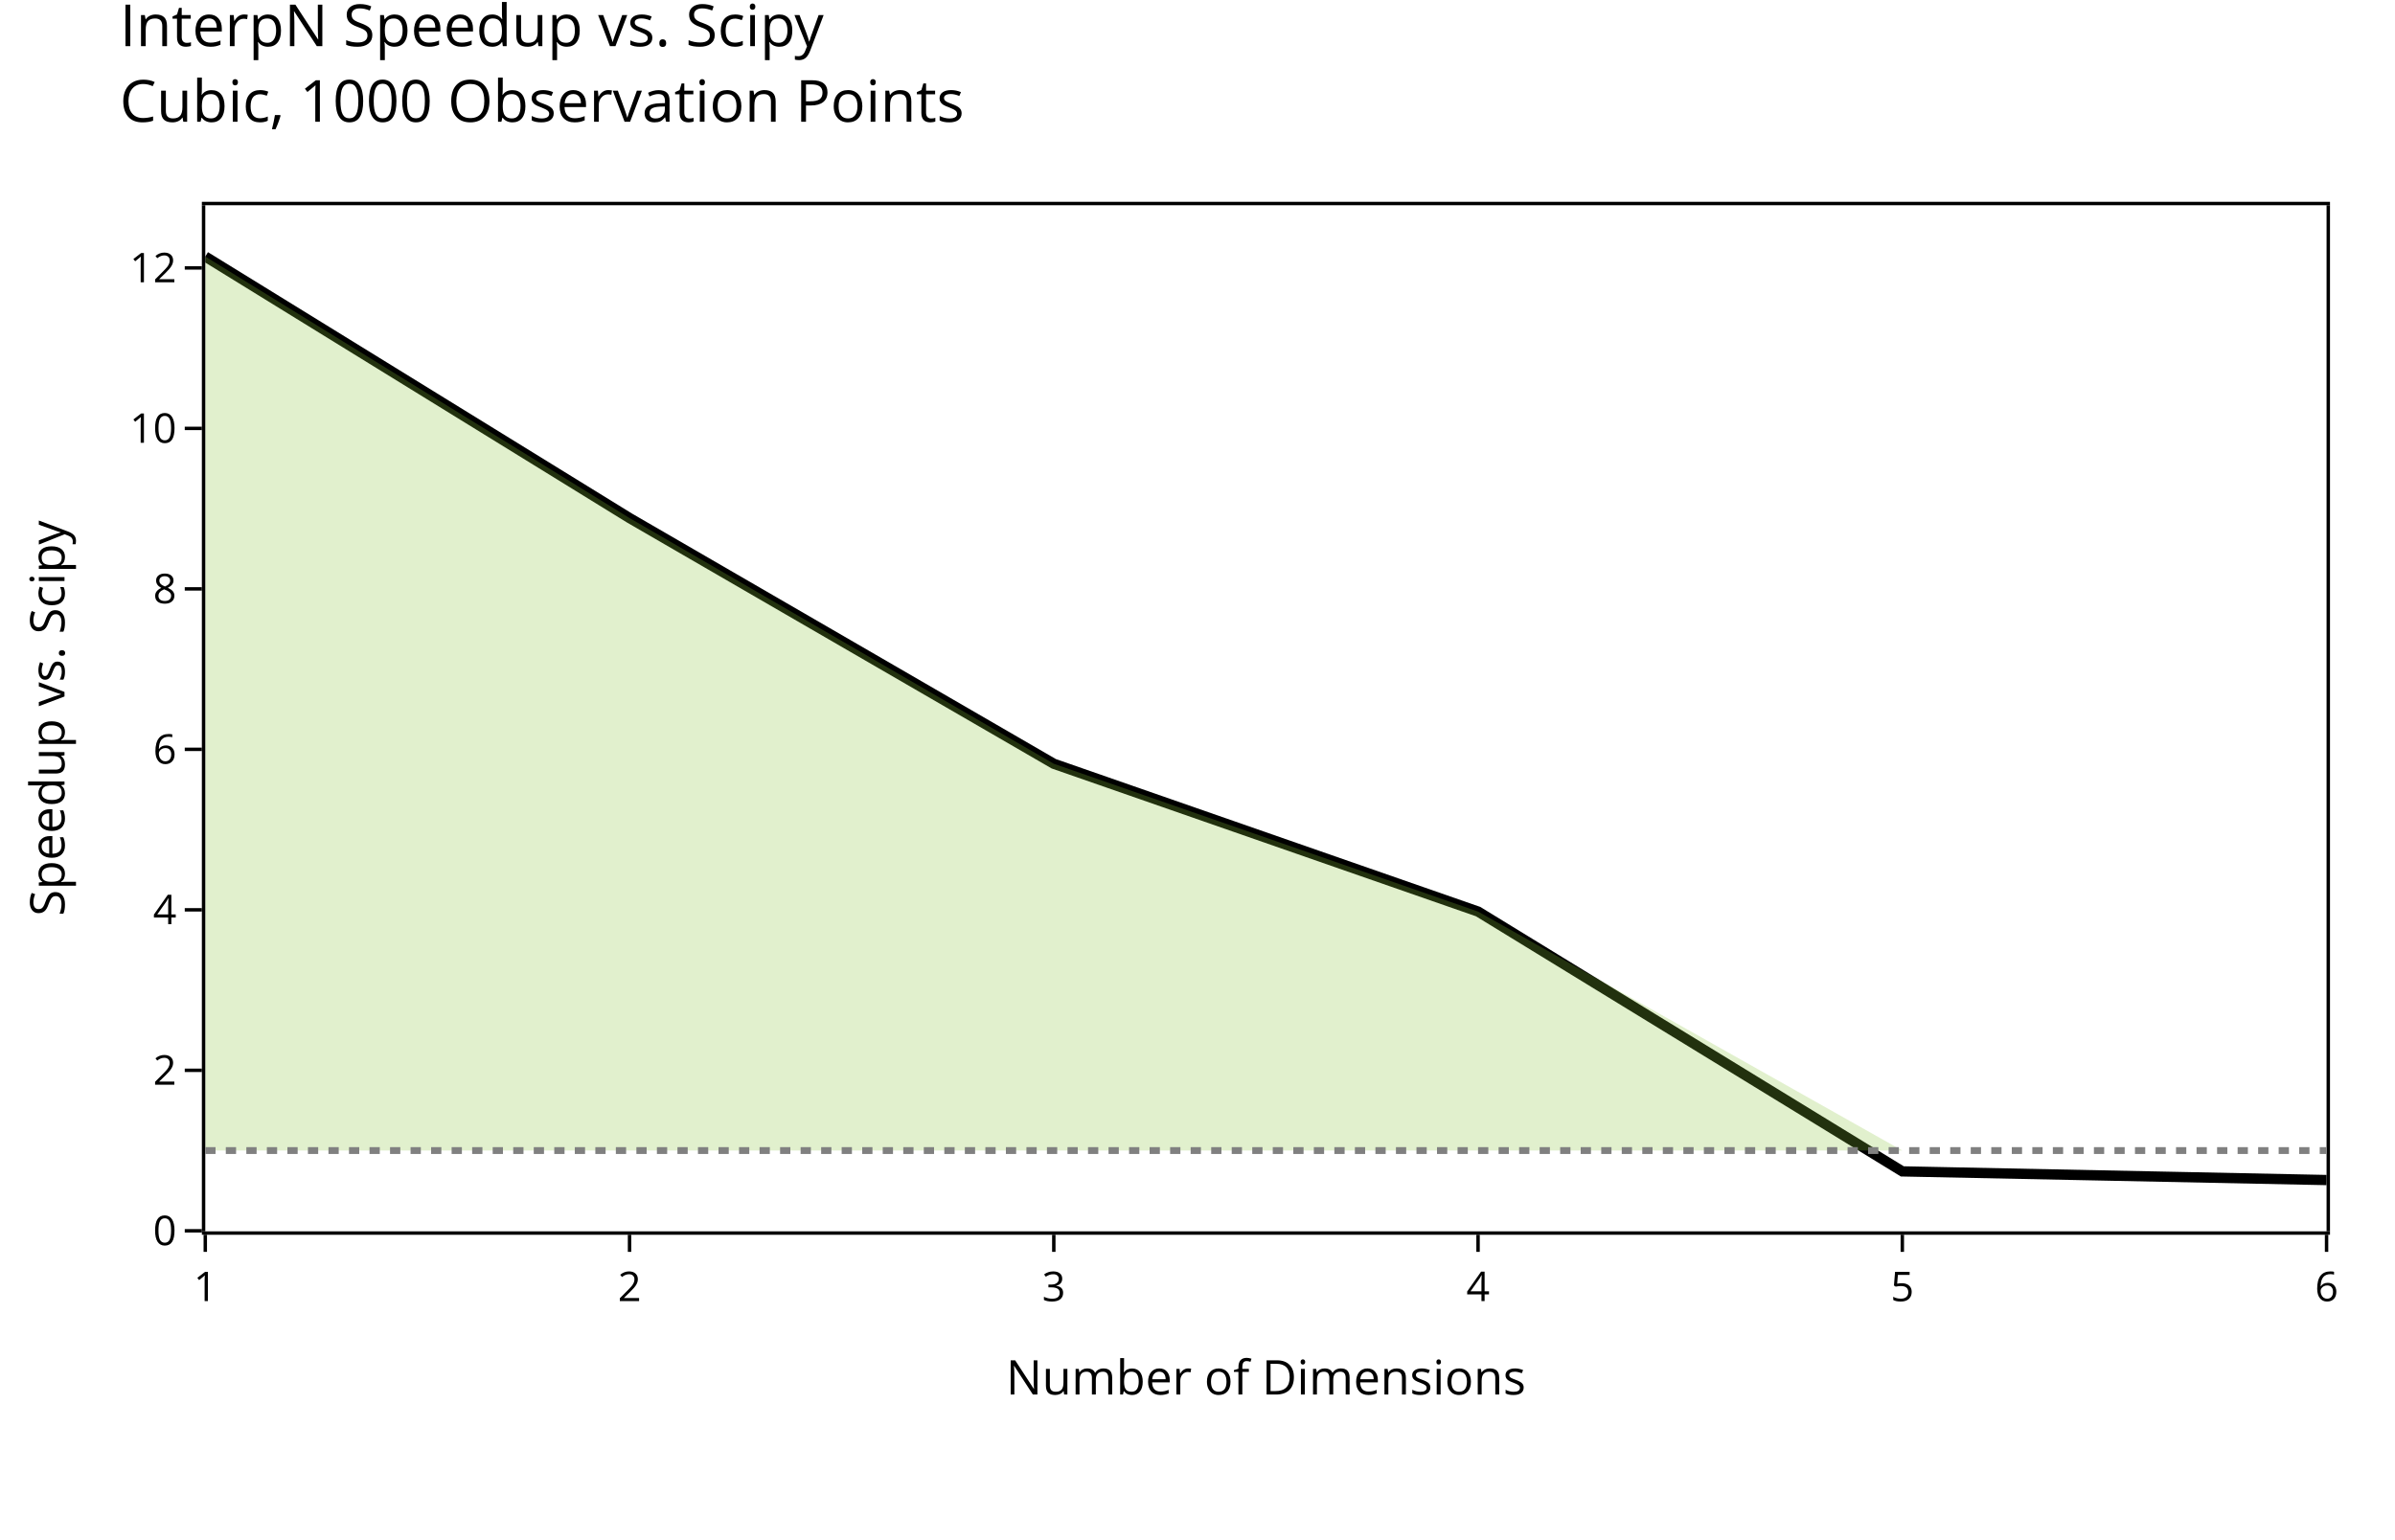
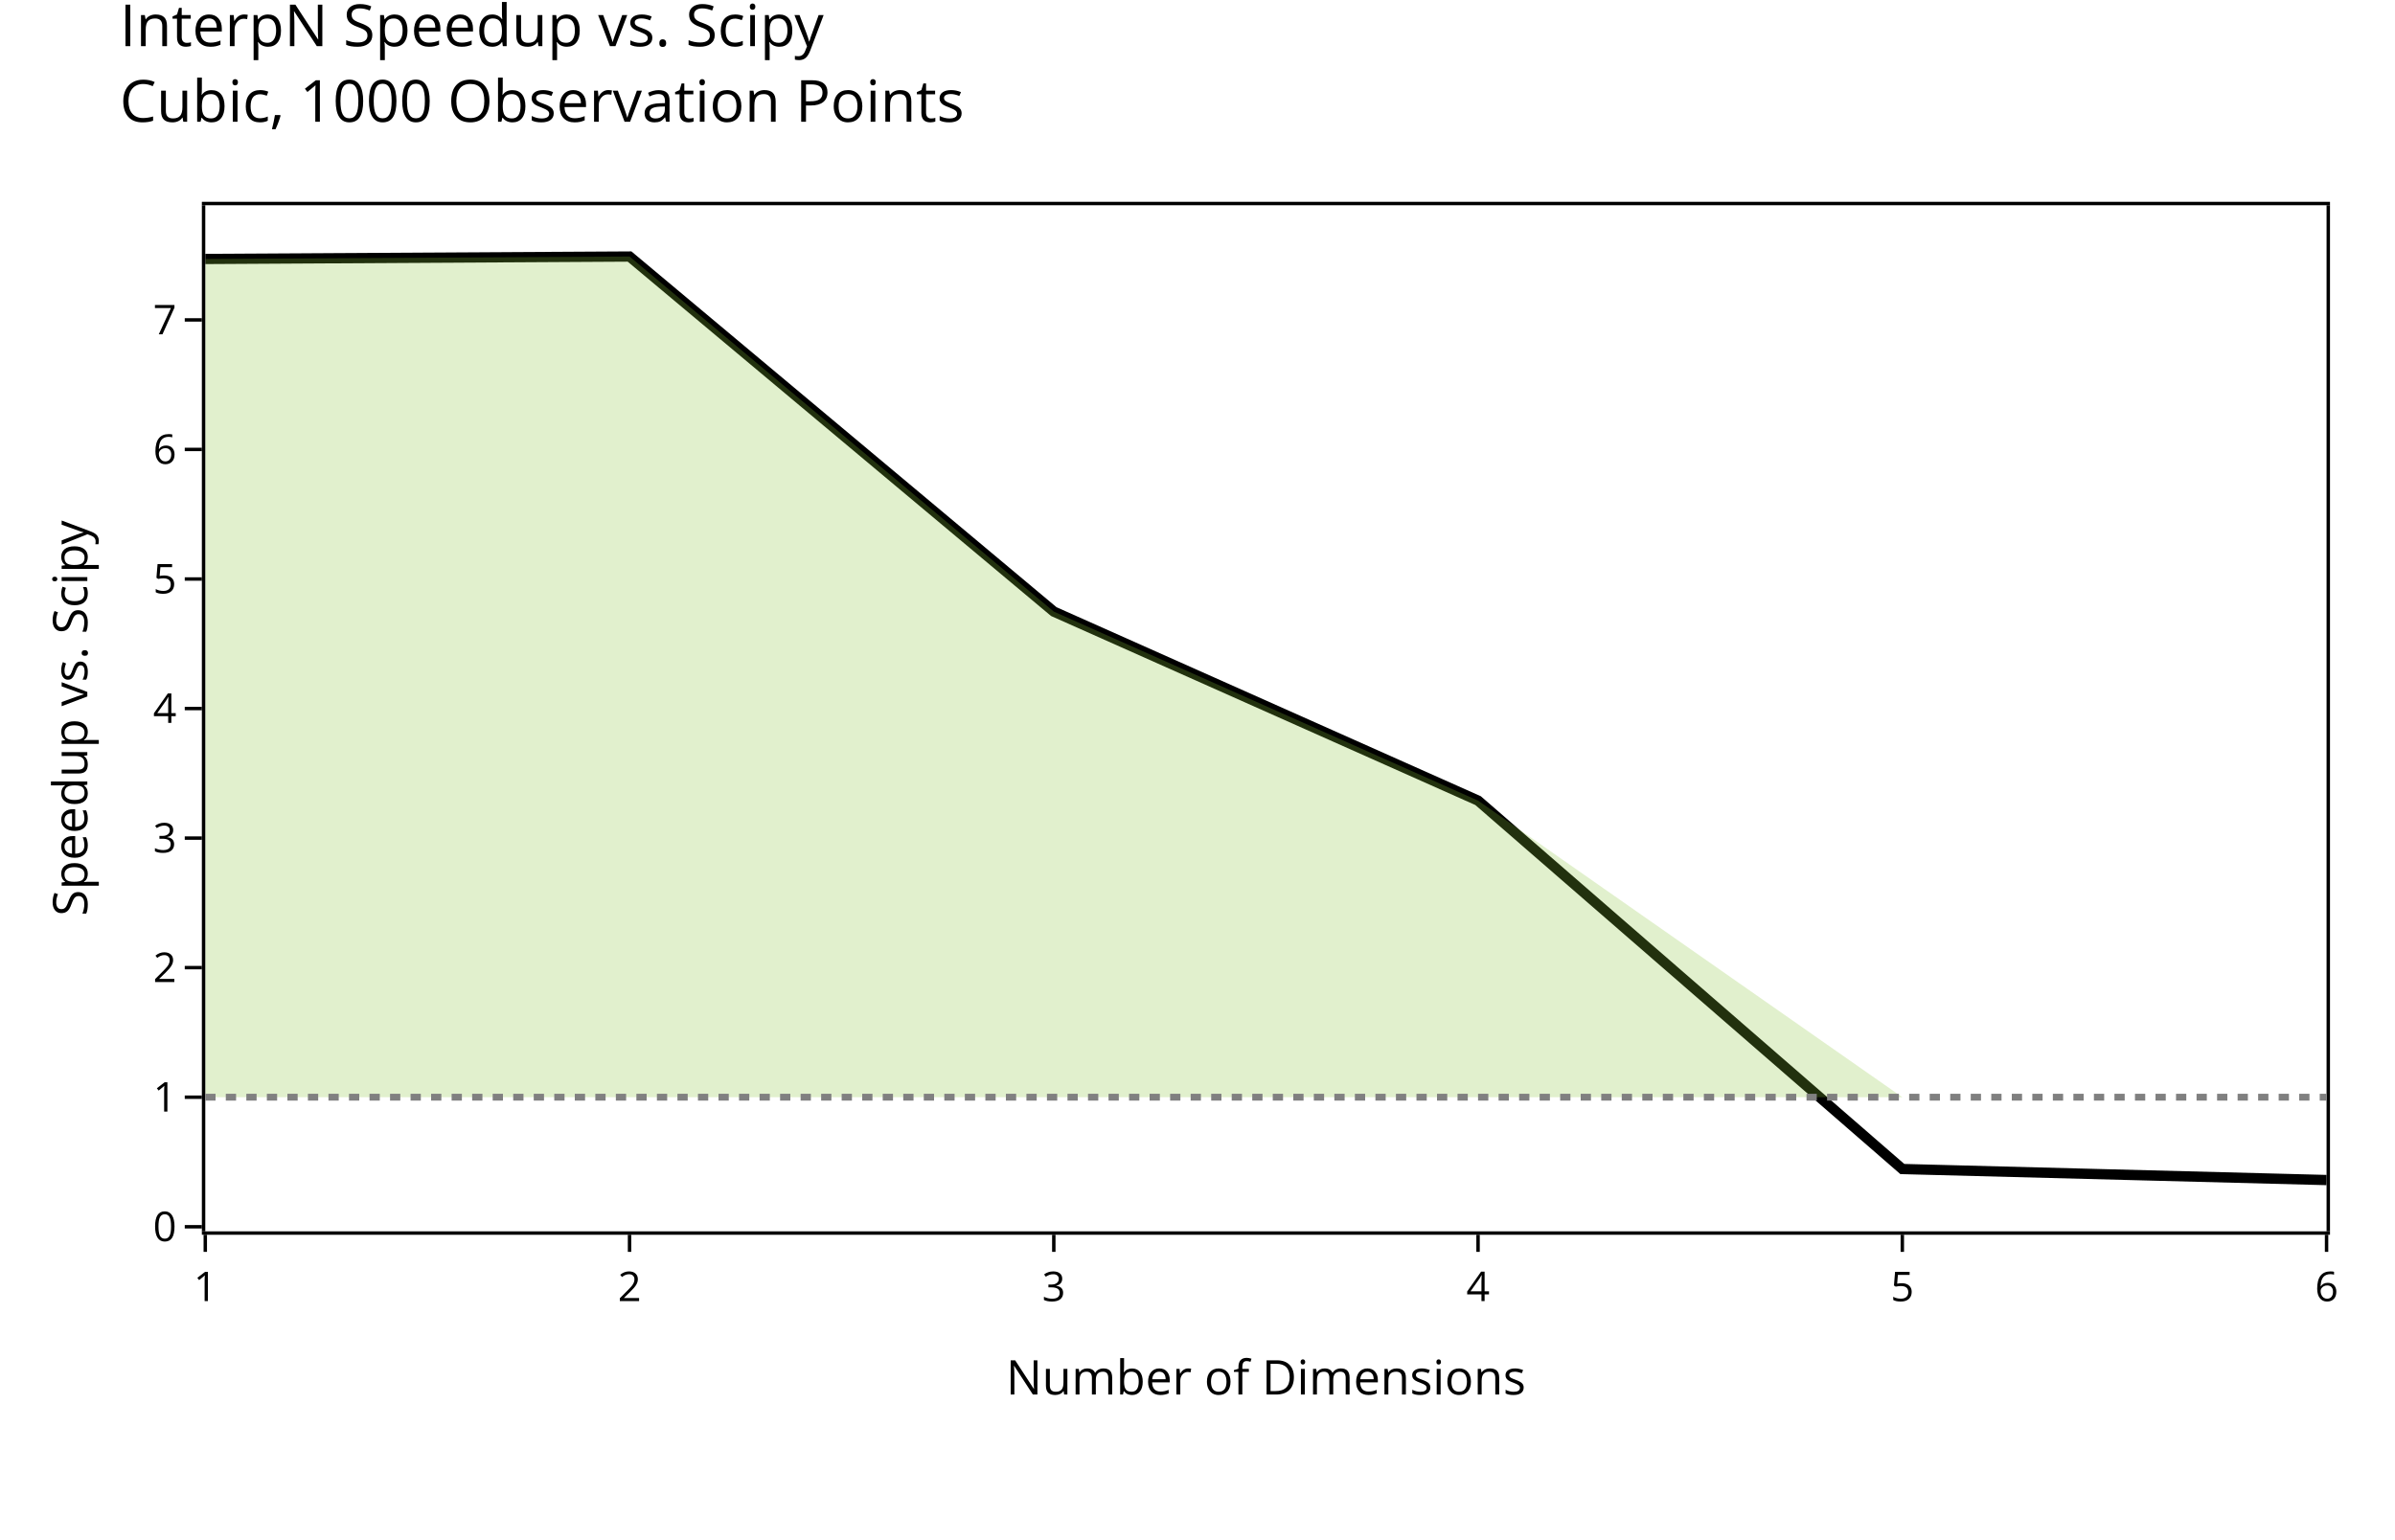
<svg xmlns="http://www.w3.org/2000/svg" class="main-svg" width="700" height="450" style="" viewBox="0 0 700 450">
  <rect x="0" y="0" width="700" height="450" style="fill: rgb(0, 0, 0); fill-opacity: 0;" />
-   <defs id="defs-515c87">
+   <defs id="defs-a47fab">
    <g class="clips">
-       <clipPath id="clip515c87xyplot" class="plotclip">
+       <clipPath id="clipa47fabxyplot" class="plotclip">
        <rect width="620" height="300" />
      </clipPath>
-       <clipPath class="axesclip" id="clip515c87x">
+       <clipPath class="axesclip" id="clipa47fabx">
        <rect x="60" y="0" width="620" height="450" />
      </clipPath>
-       <clipPath class="axesclip" id="clip515c87y">
+       <clipPath class="axesclip" id="clipa47faby">
        <rect x="0" y="60" width="700" height="300" />
      </clipPath>
-       <clipPath class="axesclip" id="clip515c87xy">
+       <clipPath class="axesclip" id="clipa47fabxy">
        <rect x="60" y="60" width="620" height="300" />
      </clipPath>
    </g>
    <g class="gradients" />
    <g class="patterns" />
  </defs>
  <g class="bglayer">
    <rect class="bg" x="60" y="60" width="620" height="300" style="fill: rgb(0, 0, 0); fill-opacity: 0; stroke-width: 0;" />
  </g>
  <g class="layer-below">
    <g class="imagelayer" />
    <g class="shapelayer" />
  </g>
  <g class="cartesianlayer">
    <g class="subplot xy">
      <g class="layer-subplot">
        <g class="shapelayer" />
        <g class="imagelayer" />
      </g>
      <g class="minor-gridlayer">
        <g class="x" />
        <g class="y" />
      </g>
      <g class="gridlayer">
        <g class="x" />
        <g class="y" />
      </g>
      <g class="zerolinelayer" />
      <g class="layer-between">
        <g class="shapelayer" />
        <g class="imagelayer" />
      </g>
      <path class="xlines-below" />
      <path class="ylines-below" />
      <g class="overlines-below" />
      <g class="xaxislayer-below" />
      <g class="yaxislayer-below" />
      <g class="overaxes-below" />
      <g class="overplot">
-         <g class="xy" transform="translate(60,60)" clip-path="url(#clip515c87xyplot)">
+         <g class="xy" transform="translate(60,60)" clip-path="url(#clipa47fabxyplot)">
          <g class="scatterlayer mlayer">
-             <g class="trace scatter trace1c8c27" style="stroke-miterlimit: 2; opacity: 1;">
+             <g class="trace scatter tracee81f4a" style="stroke-miterlimit: 2; opacity: 1;">
              <g class="fills" />
              <g class="errorbars" />
              <g class="lines">
-                 <path class="js-line" d="M0,15L124,91.46L248,163.3L372,206.51L496,282.47L620,285" style="vector-effect: none; fill: none; stroke: rgb(0, 0, 0); stroke-opacity: 1; stroke-width: 3px; opacity: 1;" />
+                 <path class="js-line" d="M0,15.71L124,15L248,118.81L372,174.07L496,281.78L620,285" style="vector-effect: none; fill: none; stroke: rgb(0, 0, 0); stroke-opacity: 1; stroke-width: 3px; opacity: 1;" />
              </g>
              <g class="points" />
              <g class="text" />
            </g>
-             <g class="trace scatter tracefc1897" style="stroke-miterlimit: 2; opacity: 1;">
+             <g class="trace scatter trace111992" style="stroke-miterlimit: 2; opacity: 1;">
              <g class="fills">
                <g>
-                   <path class="js-fill" d="M0,15L124,91.46L248,163.3L372,206.51L496,276.38L620,276.38L0,276.38Z" style="fill: rgb(139, 196, 59); fill-opacity: 0.25; stroke-width: 0;" />
+                   <path class="js-fill" d="M0,15.71L124,15L248,118.81L372,174.07L496,260.78L620,260.78L0,260.78Z" style="fill: rgb(139, 196, 59); fill-opacity: 0.25; stroke-width: 0;" />
                </g>
              </g>
              <g class="errorbars" />
              <g class="lines">
-                 <path class="js-line" d="M0,15L124,91.46L248,163.3L372,206.51L496,276.38L620,276.38L0,276.38" style="vector-effect: none; fill: none; stroke: rgb(239, 85, 59); stroke-opacity: 1; stroke-width: 0px; opacity: 1;" />
+                 <path class="js-line" d="M0,15.71L124,15L248,118.81L372,174.07L496,260.78L620,260.78L0,260.78" style="vector-effect: none; fill: none; stroke: rgb(239, 85, 59); stroke-opacity: 1; stroke-width: 0px; opacity: 1;" />
              </g>
              <g class="points" />
              <g class="text" />
            </g>
          </g>
        </g>
      </g>
      <path class="xlines-above crisp" d="M59,360.5H681M59,59.5H681" style="fill: none; stroke-width: 1px; stroke: rgb(0, 0, 0); stroke-opacity: 1;" />
      <path class="ylines-above crisp" d="M59.5,60V360M680.5,60V360" style="fill: none; stroke-width: 1px; stroke: rgb(0, 0, 0); stroke-opacity: 1;" />
      <g class="overlines-above" />
      <g class="xaxislayer-above">
        <path class="xtick ticks crisp" d="M0,361v5" transform="translate(60,0)" style="stroke: rgb(0, 0, 0); stroke-opacity: 1; stroke-width: 1px;" />
        <path class="xtick ticks crisp" d="M0,361v5" transform="translate(184,0)" style="stroke: rgb(0, 0, 0); stroke-opacity: 1; stroke-width: 1px;" />
        <path class="xtick ticks crisp" d="M0,361v5" transform="translate(308,0)" style="stroke: rgb(0, 0, 0); stroke-opacity: 1; stroke-width: 1px;" />
        <path class="xtick ticks crisp" d="M0,361v5" transform="translate(432,0)" style="stroke: rgb(0, 0, 0); stroke-opacity: 1; stroke-width: 1px;" />
        <path class="xtick ticks crisp" d="M0,361v5" transform="translate(556,0)" style="stroke: rgb(0, 0, 0); stroke-opacity: 1; stroke-width: 1px;" />
        <path class="xtick ticks crisp" d="M0,361v5" transform="translate(680,0)" style="stroke: rgb(0, 0, 0); stroke-opacity: 1; stroke-width: 1px;" />
        <g class="xtick">
          <text text-anchor="middle" x="0" y="380.4" transform="translate(60,0)" style="font-family: 'Open Sans', verdana, arial, sans-serif; font-size: 12px; fill: rgb(0, 0, 0); fill-opacity: 1; white-space: pre; opacity: 1;">1</text>
        </g>
        <g class="xtick">
          <text text-anchor="middle" x="0" y="380.4" style="font-family: 'Open Sans', verdana, arial, sans-serif; font-size: 12px; fill: rgb(0, 0, 0); fill-opacity: 1; white-space: pre; opacity: 1;" transform="translate(184,0)">2</text>
        </g>
        <g class="xtick">
          <text text-anchor="middle" x="0" y="380.4" style="font-family: 'Open Sans', verdana, arial, sans-serif; font-size: 12px; fill: rgb(0, 0, 0); fill-opacity: 1; white-space: pre; opacity: 1;" transform="translate(308,0)">3</text>
        </g>
        <g class="xtick">
          <text text-anchor="middle" x="0" y="380.4" style="font-family: 'Open Sans', verdana, arial, sans-serif; font-size: 12px; fill: rgb(0, 0, 0); fill-opacity: 1; white-space: pre; opacity: 1;" transform="translate(432,0)">4</text>
        </g>
        <g class="xtick">
          <text text-anchor="middle" x="0" y="380.4" style="font-family: 'Open Sans', verdana, arial, sans-serif; font-size: 12px; fill: rgb(0, 0, 0); fill-opacity: 1; white-space: pre; opacity: 1;" transform="translate(556,0)">5</text>
        </g>
        <g class="xtick">
          <text text-anchor="middle" x="0" y="380.4" style="font-family: 'Open Sans', verdana, arial, sans-serif; font-size: 12px; fill: rgb(0, 0, 0); fill-opacity: 1; white-space: pre; opacity: 1;" transform="translate(680,0)">6</text>
        </g>
      </g>
      <g class="yaxislayer-above">
-         <path class="ytick ticks crisp" d="M59,0h-5" transform="translate(0,359.84)" style="stroke: rgb(0, 0, 0); stroke-opacity: 1; stroke-width: 1px;" />
-         <path class="ytick ticks crisp" d="M59,0h-5" transform="translate(0,312.92)" style="stroke: rgb(0, 0, 0); stroke-opacity: 1; stroke-width: 1px;" />
-         <path class="ytick ticks crisp" d="M59,0h-5" transform="translate(0,266)" style="stroke: rgb(0, 0, 0); stroke-opacity: 1; stroke-width: 1px;" />
-         <path class="ytick ticks crisp" d="M59,0h-5" transform="translate(0,219.08)" style="stroke: rgb(0, 0, 0); stroke-opacity: 1; stroke-width: 1px;" />
-         <path class="ytick ticks crisp" d="M59,0h-5" transform="translate(0,172.17)" style="stroke: rgb(0, 0, 0); stroke-opacity: 1; stroke-width: 1px;" />
-         <path class="ytick ticks crisp" d="M59,0h-5" transform="translate(0,125.25)" style="stroke: rgb(0, 0, 0); stroke-opacity: 1; stroke-width: 1px;" />
-         <path class="ytick ticks crisp" d="M59,0h-5" transform="translate(0,78.33)" style="stroke: rgb(0, 0, 0); stroke-opacity: 1; stroke-width: 1px;" />
+         <path class="ytick ticks crisp" d="M59,0h-5" transform="translate(0,358.66)" style="stroke: rgb(0, 0, 0); stroke-opacity: 1; stroke-width: 1px;" />
+         <path class="ytick ticks crisp" d="M59,0h-5" transform="translate(0,320.78)" style="stroke: rgb(0, 0, 0); stroke-opacity: 1; stroke-width: 1px;" />
+         <path class="ytick ticks crisp" d="M59,0h-5" transform="translate(0,282.9)" style="stroke: rgb(0, 0, 0); stroke-opacity: 1; stroke-width: 1px;" />
+         <path class="ytick ticks crisp" d="M59,0h-5" transform="translate(0,245.03)" style="stroke: rgb(0, 0, 0); stroke-opacity: 1; stroke-width: 1px;" />
+         <path class="ytick ticks crisp" d="M59,0h-5" transform="translate(0,207.15)" style="stroke: rgb(0, 0, 0); stroke-opacity: 1; stroke-width: 1px;" />
+         <path class="ytick ticks crisp" d="M59,0h-5" transform="translate(0,169.28)" style="stroke: rgb(0, 0, 0); stroke-opacity: 1; stroke-width: 1px;" />
+         <path class="ytick ticks crisp" d="M59,0h-5" transform="translate(0,131.4)" style="stroke: rgb(0, 0, 0); stroke-opacity: 1; stroke-width: 1px;" />
+         <path class="ytick ticks crisp" d="M59,0h-5" transform="translate(0,93.53)" style="stroke: rgb(0, 0, 0); stroke-opacity: 1; stroke-width: 1px;" />
        <g class="ytick">
-           <text text-anchor="end" x="51.6" y="4.2" transform="translate(0,359.84)" style="font-family: 'Open Sans', verdana, arial, sans-serif; font-size: 12px; fill: rgb(0, 0, 0); fill-opacity: 1; white-space: pre; opacity: 1;">0</text>
+           <text text-anchor="end" x="51.6" y="4.2" transform="translate(0,358.66)" style="font-family: 'Open Sans', verdana, arial, sans-serif; font-size: 12px; fill: rgb(0, 0, 0); fill-opacity: 1; white-space: pre; opacity: 1;">0</text>
        </g>
        <g class="ytick">
-           <text text-anchor="end" x="51.6" y="4.2" style="font-family: 'Open Sans', verdana, arial, sans-serif; font-size: 12px; fill: rgb(0, 0, 0); fill-opacity: 1; white-space: pre; opacity: 1;" transform="translate(0,312.92)">2</text>
+           <text text-anchor="end" x="51.6" y="4.2" style="font-family: 'Open Sans', verdana, arial, sans-serif; font-size: 12px; fill: rgb(0, 0, 0); fill-opacity: 1; white-space: pre; opacity: 1;" transform="translate(0,320.78)">1</text>
        </g>
        <g class="ytick">
-           <text text-anchor="end" x="51.6" y="4.2" style="font-family: 'Open Sans', verdana, arial, sans-serif; font-size: 12px; fill: rgb(0, 0, 0); fill-opacity: 1; white-space: pre; opacity: 1;" transform="translate(0,266)">4</text>
+           <text text-anchor="end" x="51.6" y="4.2" style="font-family: 'Open Sans', verdana, arial, sans-serif; font-size: 12px; fill: rgb(0, 0, 0); fill-opacity: 1; white-space: pre; opacity: 1;" transform="translate(0,282.9)">2</text>
        </g>
        <g class="ytick">
-           <text text-anchor="end" x="51.6" y="4.2" style="font-family: 'Open Sans', verdana, arial, sans-serif; font-size: 12px; fill: rgb(0, 0, 0); fill-opacity: 1; white-space: pre; opacity: 1;" transform="translate(0,219.08)">6</text>
+           <text text-anchor="end" x="51.6" y="4.2" style="font-family: 'Open Sans', verdana, arial, sans-serif; font-size: 12px; fill: rgb(0, 0, 0); fill-opacity: 1; white-space: pre; opacity: 1;" transform="translate(0,245.03)">3</text>
        </g>
        <g class="ytick">
-           <text text-anchor="end" x="51.6" y="4.2" style="font-family: 'Open Sans', verdana, arial, sans-serif; font-size: 12px; fill: rgb(0, 0, 0); fill-opacity: 1; white-space: pre; opacity: 1;" transform="translate(0,172.17)">8</text>
+           <text text-anchor="end" x="51.6" y="4.2" style="font-family: 'Open Sans', verdana, arial, sans-serif; font-size: 12px; fill: rgb(0, 0, 0); fill-opacity: 1; white-space: pre; opacity: 1;" transform="translate(0,207.15)">4</text>
        </g>
        <g class="ytick">
-           <text text-anchor="end" x="51.6" y="4.2" style="font-family: 'Open Sans', verdana, arial, sans-serif; font-size: 12px; fill: rgb(0, 0, 0); fill-opacity: 1; white-space: pre; opacity: 1;" transform="translate(0,125.25)">10</text>
+           <text text-anchor="end" x="51.6" y="4.2" style="font-family: 'Open Sans', verdana, arial, sans-serif; font-size: 12px; fill: rgb(0, 0, 0); fill-opacity: 1; white-space: pre; opacity: 1;" transform="translate(0,169.28)">5</text>
        </g>
        <g class="ytick">
-           <text text-anchor="end" x="51.6" y="4.2" style="font-family: 'Open Sans', verdana, arial, sans-serif; font-size: 12px; fill: rgb(0, 0, 0); fill-opacity: 1; white-space: pre; opacity: 1;" transform="translate(0,78.33)">12</text>
+           <text text-anchor="end" x="51.6" y="4.2" style="font-family: 'Open Sans', verdana, arial, sans-serif; font-size: 12px; fill: rgb(0, 0, 0); fill-opacity: 1; white-space: pre; opacity: 1;" transform="translate(0,131.4)">6</text>
+         </g>
+         <g class="ytick">
+           <text text-anchor="end" x="51.6" y="4.2" style="font-family: 'Open Sans', verdana, arial, sans-serif; font-size: 12px; fill: rgb(0, 0, 0); fill-opacity: 1; white-space: pre; opacity: 1;" transform="translate(0,93.53)">7</text>
        </g>
      </g>
      <g class="overaxes-above" />
    </g>
  </g>
  <g class="polarlayer" />
  <g class="smithlayer" />
  <g class="ternarylayer" />
  <g class="geolayer" />
  <g class="funnelarealayer" />
  <g class="pielayer" />
  <g class="iciclelayer" />
  <g class="treemaplayer" />
  <g class="sunburstlayer" />
  <g class="glimages" />
-   <defs id="topdefs-515c87">
+   <defs id="topdefs-a47fab">
    <g class="clips" />
  </defs>
  <g class="layer-above">
    <g class="imagelayer" />
    <g class="shapelayer">
-       <g class="shape-group" data-index="0" clip-path="url(#clip515c87y)">
-         <path data-index="0" fill-rule="evenodd" d="M60,336.38L680,336.38" style="opacity: 1; stroke: rgb(128, 128, 128); stroke-opacity: 1; fill: rgb(0, 0, 0); fill-opacity: 0; stroke-dasharray: 3px, 3px; stroke-width: 2px;" />
+       <g class="shape-group" data-index="0" clip-path="url(#clipa47faby)">
+         <path data-index="0" fill-rule="evenodd" d="M60,320.78L680,320.78" style="opacity: 1; stroke: rgb(128, 128, 128); stroke-opacity: 1; fill: rgb(0, 0, 0); fill-opacity: 0; stroke-dasharray: 3px, 3px; stroke-width: 2px;" />
      </g>
    </g>
  </g>
  <g class="infolayer">
    <g class="g-gtitle">
      <text class="gtitle" x="35" y="13.5" text-anchor="start" dy="0.7em" style="opacity: 1; font-family: 'Open Sans', verdana, arial, sans-serif; font-size: 17px; fill: rgb(0, 0, 0); fill-opacity: 1; white-space: pre;">
        <tspan class="line" dy="0em" x="35" y="13.5">InterpN Speedup vs. Scipy</tspan>
        <tspan class="line" dy="1.3em" x="35" y="13.5">Cubic, 1000 Observation Points</tspan>
      </text>
    </g>
    <g class="g-xtitle">
      <text class="xtitle" x="370" y="407.706" text-anchor="middle" style="opacity: 1; font-family: 'Open Sans', verdana, arial, sans-serif; font-size: 14px; fill: rgb(0, 0, 0); fill-opacity: 1; white-space: pre;">Number of Dimensions</text>
    </g>
    <g class="g-ytitle">
-       <text class="ytitle" transform="rotate(-90,18.85,210)" x="18.85" y="210" text-anchor="middle" style="opacity: 1; font-family: 'Open Sans', verdana, arial, sans-serif; font-size: 14px; fill: rgb(0, 0, 0); fill-opacity: 1; white-space: pre;">Speedup vs. Scipy</text>
+       <text class="ytitle" transform="rotate(-90,25.52188,210)" x="25.522" y="210" text-anchor="middle" style="opacity: 1; font-family: 'Open Sans', verdana, arial, sans-serif; font-size: 14px; fill: rgb(0, 0, 0); fill-opacity: 1; white-space: pre;">Speedup vs. Scipy</text>
    </g>
  </g>
</svg>
